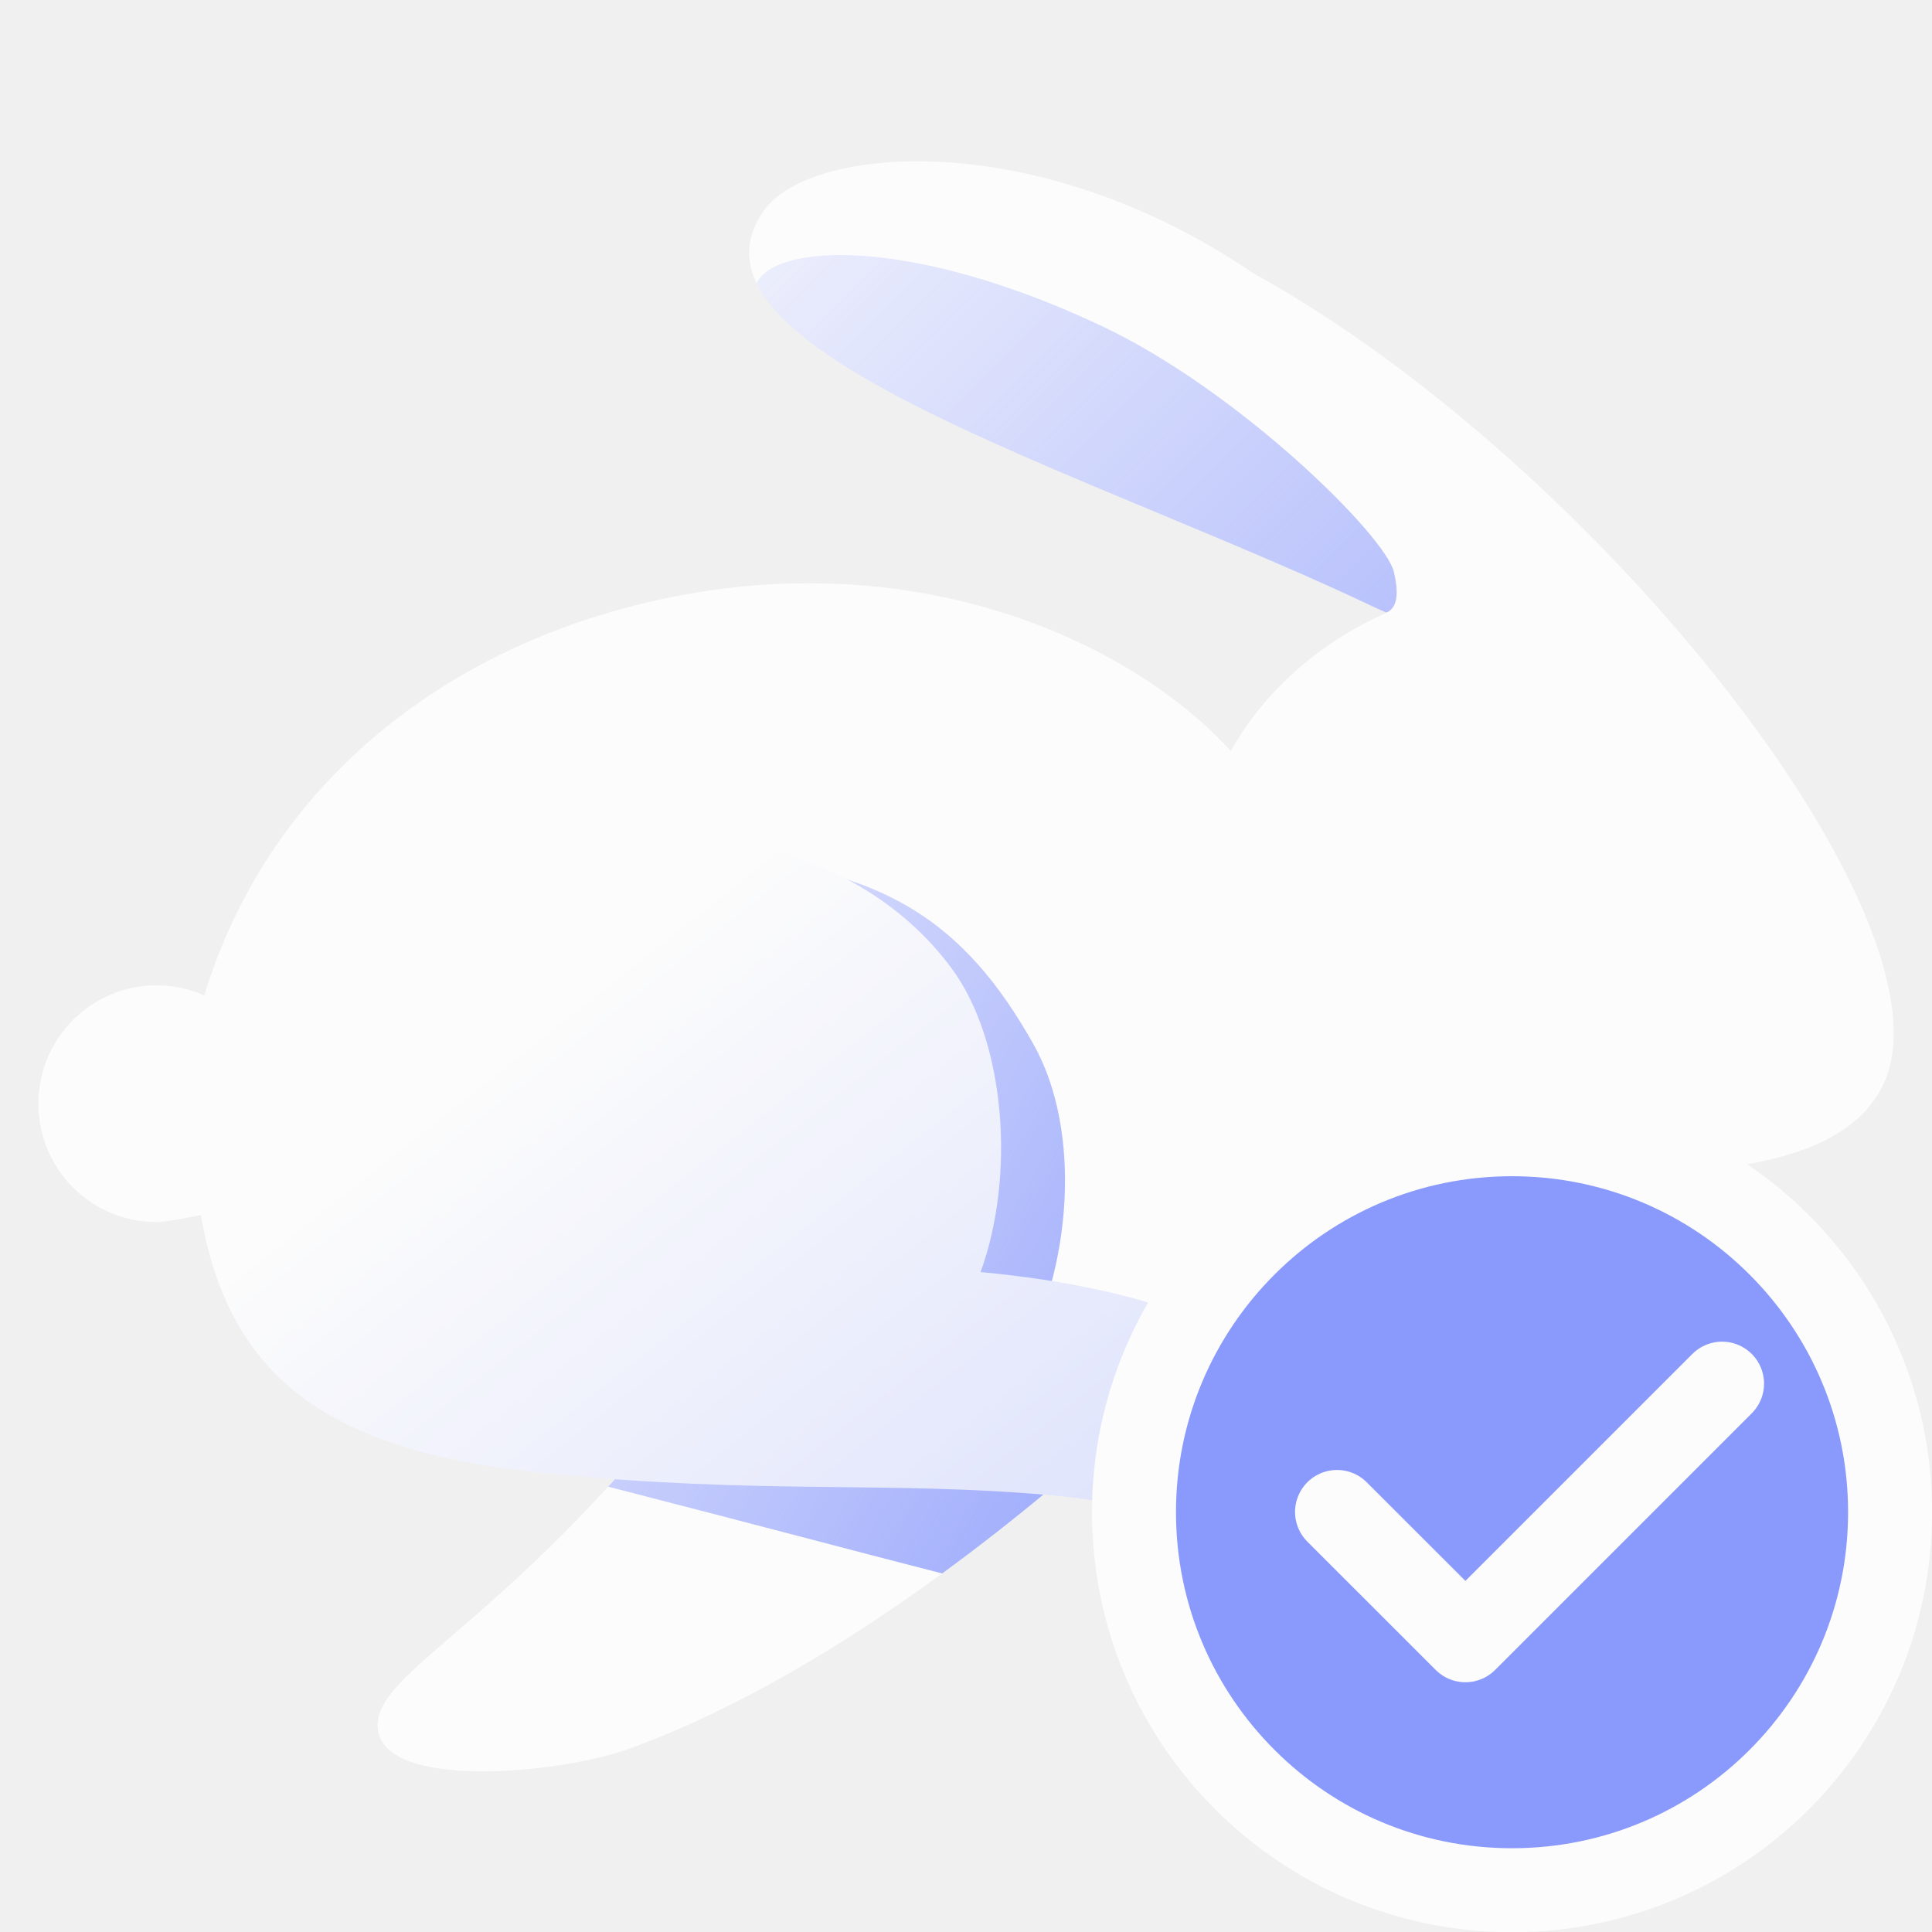
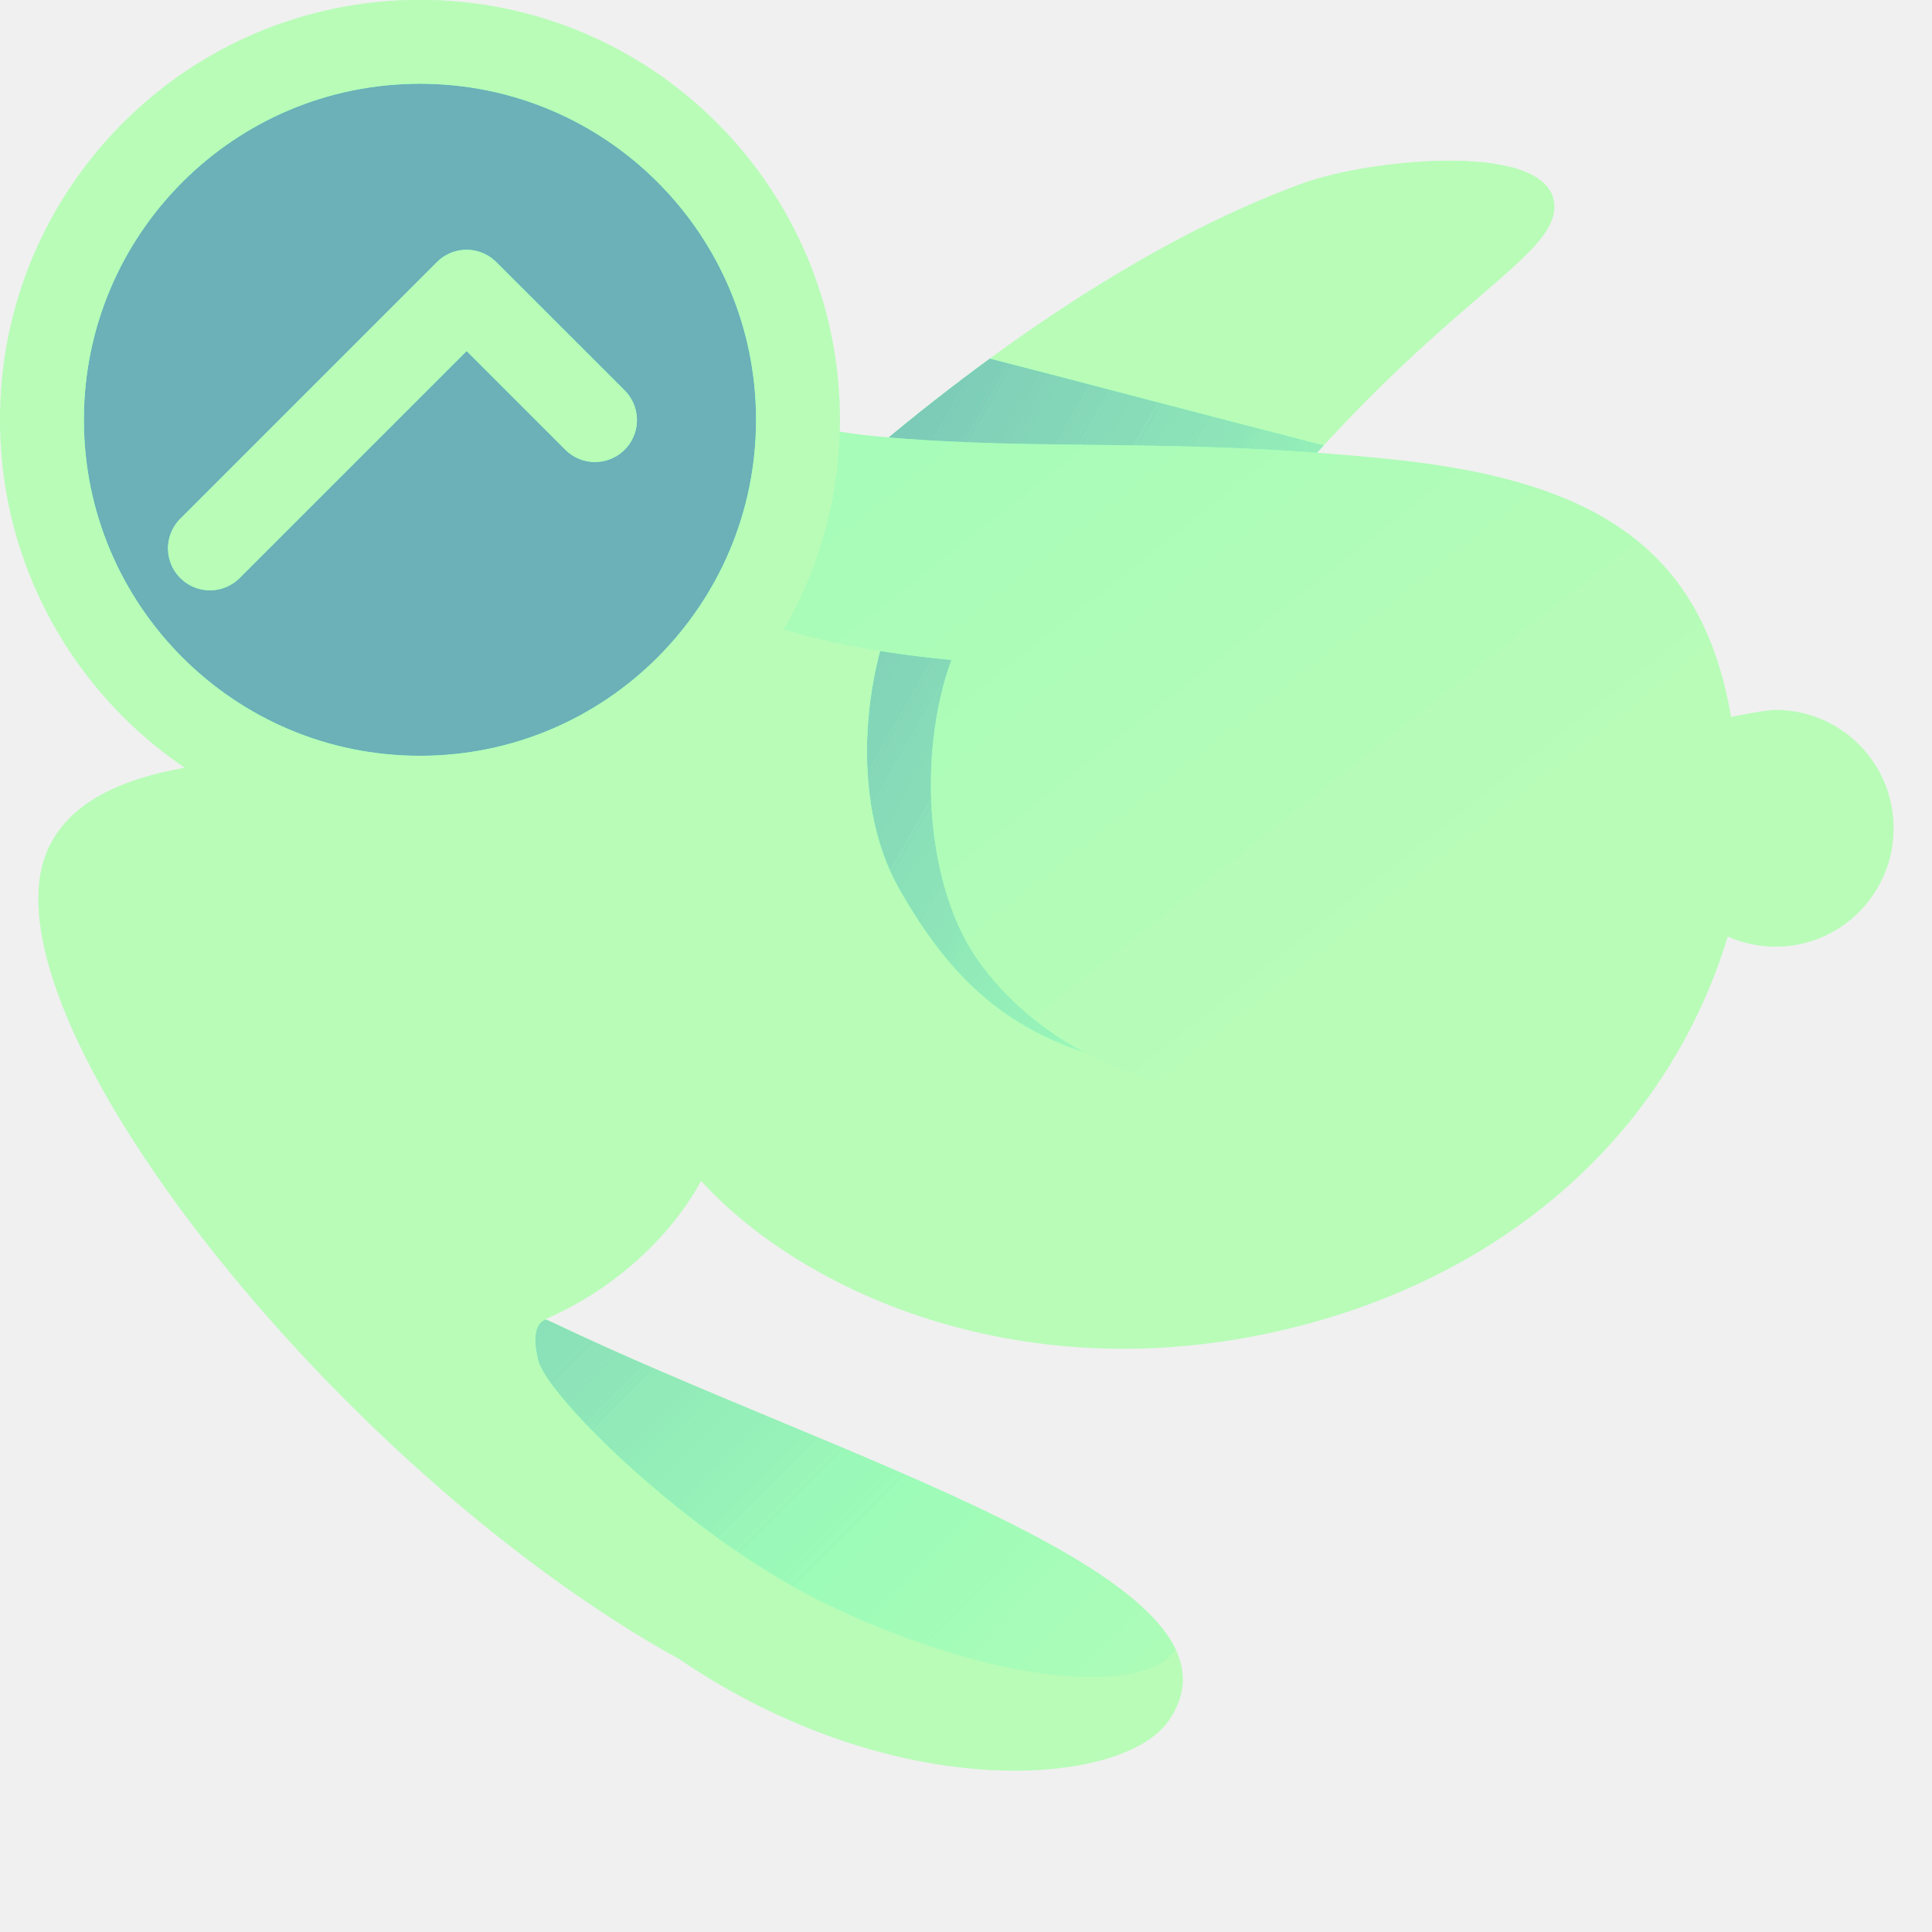
<svg xmlns="http://www.w3.org/2000/svg" width="24" height="24" viewBox="0 0 24 24" fill="none">
-   <g opacity="0.8" clip-path="url(#clip0_78711_65963)">
-     <path d="M23.406 13.448C24.311 11.419 19.836 5.75 15.561 3.389C12.866 1.559 10.058 1.81 9.49 2.614C8.242 4.377 13.622 5.87 17.221 7.614C16.447 7.951 15.718 8.556 15.29 9.329C13.948 7.86 11.004 6.594 7.548 7.614C5.22 8.301 3.285 9.92 2.537 12.366C2.356 12.285 2.154 12.24 1.943 12.24C1.133 12.24 0.477 12.899 0.477 13.711C0.477 14.523 1.133 15.181 1.943 15.181C2.093 15.181 2.562 15.08 2.562 15.08L10.058 15.135C7.06 19.907 4.691 20.604 4.691 21.431C4.691 22.258 6.958 22.034 7.809 21.726C11.884 20.25 16.261 15.653 17.012 14.329C20.165 14.724 22.816 14.771 23.406 13.448Z" fill="url(#paint0_linear_78711_65963)" />
-     <path fill-rule="evenodd" clip-rule="evenodd" d="M17.119 7.565C17.153 7.58 17.187 7.595 17.221 7.61C17.388 7.544 17.361 7.297 17.315 7.103C17.21 6.657 15.394 4.857 13.688 4.051C11.36 2.951 9.647 3.01 9.398 3.518C9.87 4.493 12.066 5.408 14.36 6.363C15.3 6.755 16.257 7.153 17.119 7.565Z" fill="url(#paint1_linear_78711_65963)" />
-     <path fill-rule="evenodd" clip-rule="evenodd" d="M14.268 17.416C13.799 17.236 13.27 17.072 12.668 16.922C13.312 15.766 13.447 14.056 12.839 12.974C11.986 11.456 10.915 10.648 8.427 10.648C7.058 10.648 3.373 11.111 3.308 14.197C3.301 14.518 3.307 14.812 3.33 15.082L10.063 15.131C9.153 16.58 8.301 17.653 7.555 18.468C8.45 18.698 9.188 18.891 9.866 19.068C10.506 19.236 11.091 19.389 11.704 19.546C12.633 18.868 13.505 18.128 14.268 17.416Z" fill="url(#paint2_linear_78711_65963)" />
-     <path d="M2.449 14.765C2.724 17.109 4.052 18.028 6.765 18.3C9.479 18.572 11.036 18.39 13.108 18.579C14.839 18.737 16.384 19.622 16.957 19.316C17.473 19.041 17.185 18.046 16.494 17.408C15.599 16.581 14.361 16.006 12.181 15.802C12.616 14.609 12.494 12.936 11.819 12.026C10.844 10.71 9.044 10.115 6.765 10.375C4.385 10.646 2.104 11.822 2.449 14.765Z" fill="url(#paint3_linear_78711_65963)" />
-     <g clip-path="url(#clip1_78711_65963)">
-       <path d="M18.783 23.481C20.08 23.481 21.254 22.956 22.103 22.106C22.953 21.256 23.479 20.082 23.479 18.785C23.479 17.489 22.953 16.315 22.103 15.465C21.254 14.615 20.08 14.09 18.783 14.09C17.486 14.09 16.312 14.615 15.463 15.465C14.613 16.315 14.087 17.489 14.087 18.785C14.087 20.082 14.613 21.256 15.463 22.106C16.312 22.956 17.486 23.481 18.783 23.481Z" fill="#7084FF" stroke="white" stroke-width="1.043" stroke-linejoin="round" />
-       <path d="M16.609 18.782L18.204 20.376L21.392 17.188" stroke="white" stroke-width="1.043" stroke-linecap="round" stroke-linejoin="round" />
+   <defs>
+     <filter id="greenFilter">
+       <feColorMatrix type="matrix" values="0.4 0 0 0 0  0 1.5 0 0 0  0 0 0.4 0 0  0 0 0 1 0" />
+     </filter>
+   </defs>
+   <g transform="rotate(180 12.0 12.0)" style="filter: url(#greenFilter)">
+     <g opacity="0.8" clip-path="url(#clip0_78711_65963)">
+       <path d="M23.406 13.448C24.311 11.419 19.836 5.75 15.561 3.389C12.866 1.559 10.058 1.81 9.49 2.614C8.242 4.377 13.622 5.87 17.221 7.614C16.447 7.951 15.718 8.556 15.29 9.329C13.948 7.86 11.004 6.594 7.548 7.614C5.22 8.301 3.285 9.92 2.537 12.366C2.356 12.285 2.154 12.24 1.943 12.24C1.133 12.24 0.477 12.899 0.477 13.711C0.477 14.523 1.133 15.181 1.943 15.181C2.093 15.181 2.562 15.08 2.562 15.08L10.058 15.135C7.06 19.907 4.691 20.604 4.691 21.431C4.691 22.258 6.958 22.034 7.809 21.726C11.884 20.25 16.261 15.653 17.012 14.329C20.165 14.724 22.816 14.771 23.406 13.448Z" fill="url(#paint0_linear_78711_65963)" />
+       <path fill-rule="evenodd" clip-rule="evenodd" d="M17.119 7.565C17.153 7.58 17.187 7.595 17.221 7.61C17.388 7.544 17.361 7.297 17.315 7.103C17.21 6.657 15.394 4.857 13.688 4.051C11.36 2.951 9.647 3.01 9.398 3.518C9.87 4.493 12.066 5.408 14.36 6.363C15.3 6.755 16.257 7.153 17.119 7.565Z" fill="url(#paint1_linear_78711_65963)" />
+       <path fill-rule="evenodd" clip-rule="evenodd" d="M14.268 17.416C13.799 17.236 13.27 17.072 12.668 16.922C13.312 15.766 13.447 14.056 12.839 12.974C11.986 11.456 10.915 10.648 8.427 10.648C7.058 10.648 3.373 11.111 3.308 14.197C3.301 14.518 3.307 14.812 3.33 15.082L10.063 15.131C9.153 16.58 8.301 17.653 7.555 18.468C8.45 18.698 9.188 18.891 9.866 19.068C10.506 19.236 11.091 19.389 11.704 19.546C12.633 18.868 13.505 18.128 14.268 17.416Z" fill="url(#paint2_linear_78711_65963)" />
+       <path d="M2.449 14.765C2.724 17.109 4.052 18.028 6.765 18.3C9.479 18.572 11.036 18.39 13.108 18.579C14.839 18.737 16.384 19.622 16.957 19.316C17.473 19.041 17.185 18.046 16.494 17.408C15.599 16.581 14.361 16.006 12.181 15.802C12.616 14.609 12.494 12.936 11.819 12.026C10.844 10.71 9.044 10.115 6.765 10.375C4.385 10.646 2.104 11.822 2.449 14.765Z" fill="url(#paint3_linear_78711_65963)" />
+       <g clip-path="url(#clip1_78711_65963)">
+         <path d="M18.783 23.481C20.08 23.481 21.254 22.956 22.103 22.106C22.953 21.256 23.479 20.082 23.479 18.785C23.479 17.489 22.953 16.315 22.103 15.465C21.254 14.615 20.08 14.09 18.783 14.09C17.486 14.09 16.312 14.615 15.463 15.465C14.613 16.315 14.087 17.489 14.087 18.785C14.087 20.082 14.613 21.256 15.463 22.106C16.312 22.956 17.486 23.481 18.783 23.481Z" fill="#7084FF" stroke="white" stroke-width="1.043" stroke-linejoin="round" />
+         <path d="M16.609 18.782L18.204 20.376L21.392 17.188" stroke="white" stroke-width="1.043" stroke-linecap="round" stroke-linejoin="round" />
+       </g>
    </g>
+     <defs>
+       <linearGradient id="paint0_linear_78711_65963" x1="7.277" y1="11.651" x2="23.219" y2="16.157" gradientUnits="userSpaceOnUse">
+         <stop stop-color="white" />
+         <stop offset="1" stop-color="white" />
+       </linearGradient>
+       <linearGradient id="paint1_linear_78711_65963" x1="20.529" y1="11.343" x2="8.993" y2="-0.184" gradientUnits="userSpaceOnUse">
+         <stop stop-color="#8697FF" />
+         <stop offset="1" stop-color="#8697FF" stop-opacity="0" />
+       </linearGradient>
+       <linearGradient id="paint2_linear_78711_65963" x1="14.588" y1="17.819" x2="3.529" y2="11.483" gradientUnits="userSpaceOnUse">
+         <stop stop-color="#8697FF" />
+         <stop offset="1" stop-color="#8697FF" stop-opacity="0" />
+       </linearGradient>
+       <linearGradient id="paint3_linear_78711_65963" x1="8.23" y1="11.528" x2="15.726" y2="21.02" gradientUnits="userSpaceOnUse">
+         <stop stop-color="white" />
+         <stop offset="0.984" stop-color="#D1D8FF" />
+       </linearGradient>
+       <clipPath id="clip0_78711_65963">
+         <rect width="24" height="24" fill="white" />
+       </clipPath>
+       <clipPath id="clip1_78711_65963">
+         <rect width="10.435" height="10.435" fill="white" transform="translate(13.5654 13.5664)" />
+       </clipPath>
+     </defs>
  </g>
-   <defs>
-     <linearGradient id="paint0_linear_78711_65963" x1="7.277" y1="11.651" x2="23.219" y2="16.157" gradientUnits="userSpaceOnUse">
-       <stop stop-color="white" />
-       <stop offset="1" stop-color="white" />
-     </linearGradient>
-     <linearGradient id="paint1_linear_78711_65963" x1="20.529" y1="11.343" x2="8.993" y2="-0.184" gradientUnits="userSpaceOnUse">
-       <stop stop-color="#8697FF" />
-       <stop offset="1" stop-color="#8697FF" stop-opacity="0" />
-     </linearGradient>
-     <linearGradient id="paint2_linear_78711_65963" x1="14.588" y1="17.819" x2="3.529" y2="11.483" gradientUnits="userSpaceOnUse">
-       <stop stop-color="#8697FF" />
-       <stop offset="1" stop-color="#8697FF" stop-opacity="0" />
-     </linearGradient>
-     <linearGradient id="paint3_linear_78711_65963" x1="8.23" y1="11.528" x2="15.726" y2="21.02" gradientUnits="userSpaceOnUse">
-       <stop stop-color="white" />
-       <stop offset="0.984" stop-color="#D1D8FF" />
-     </linearGradient>
-     <clipPath id="clip0_78711_65963">
-       <rect width="24" height="24" fill="white" />
-     </clipPath>
-     <clipPath id="clip1_78711_65963">
-       <rect width="10.435" height="10.435" fill="white" transform="translate(13.5654 13.5664)" />
-     </clipPath>
-   </defs>
</svg>
